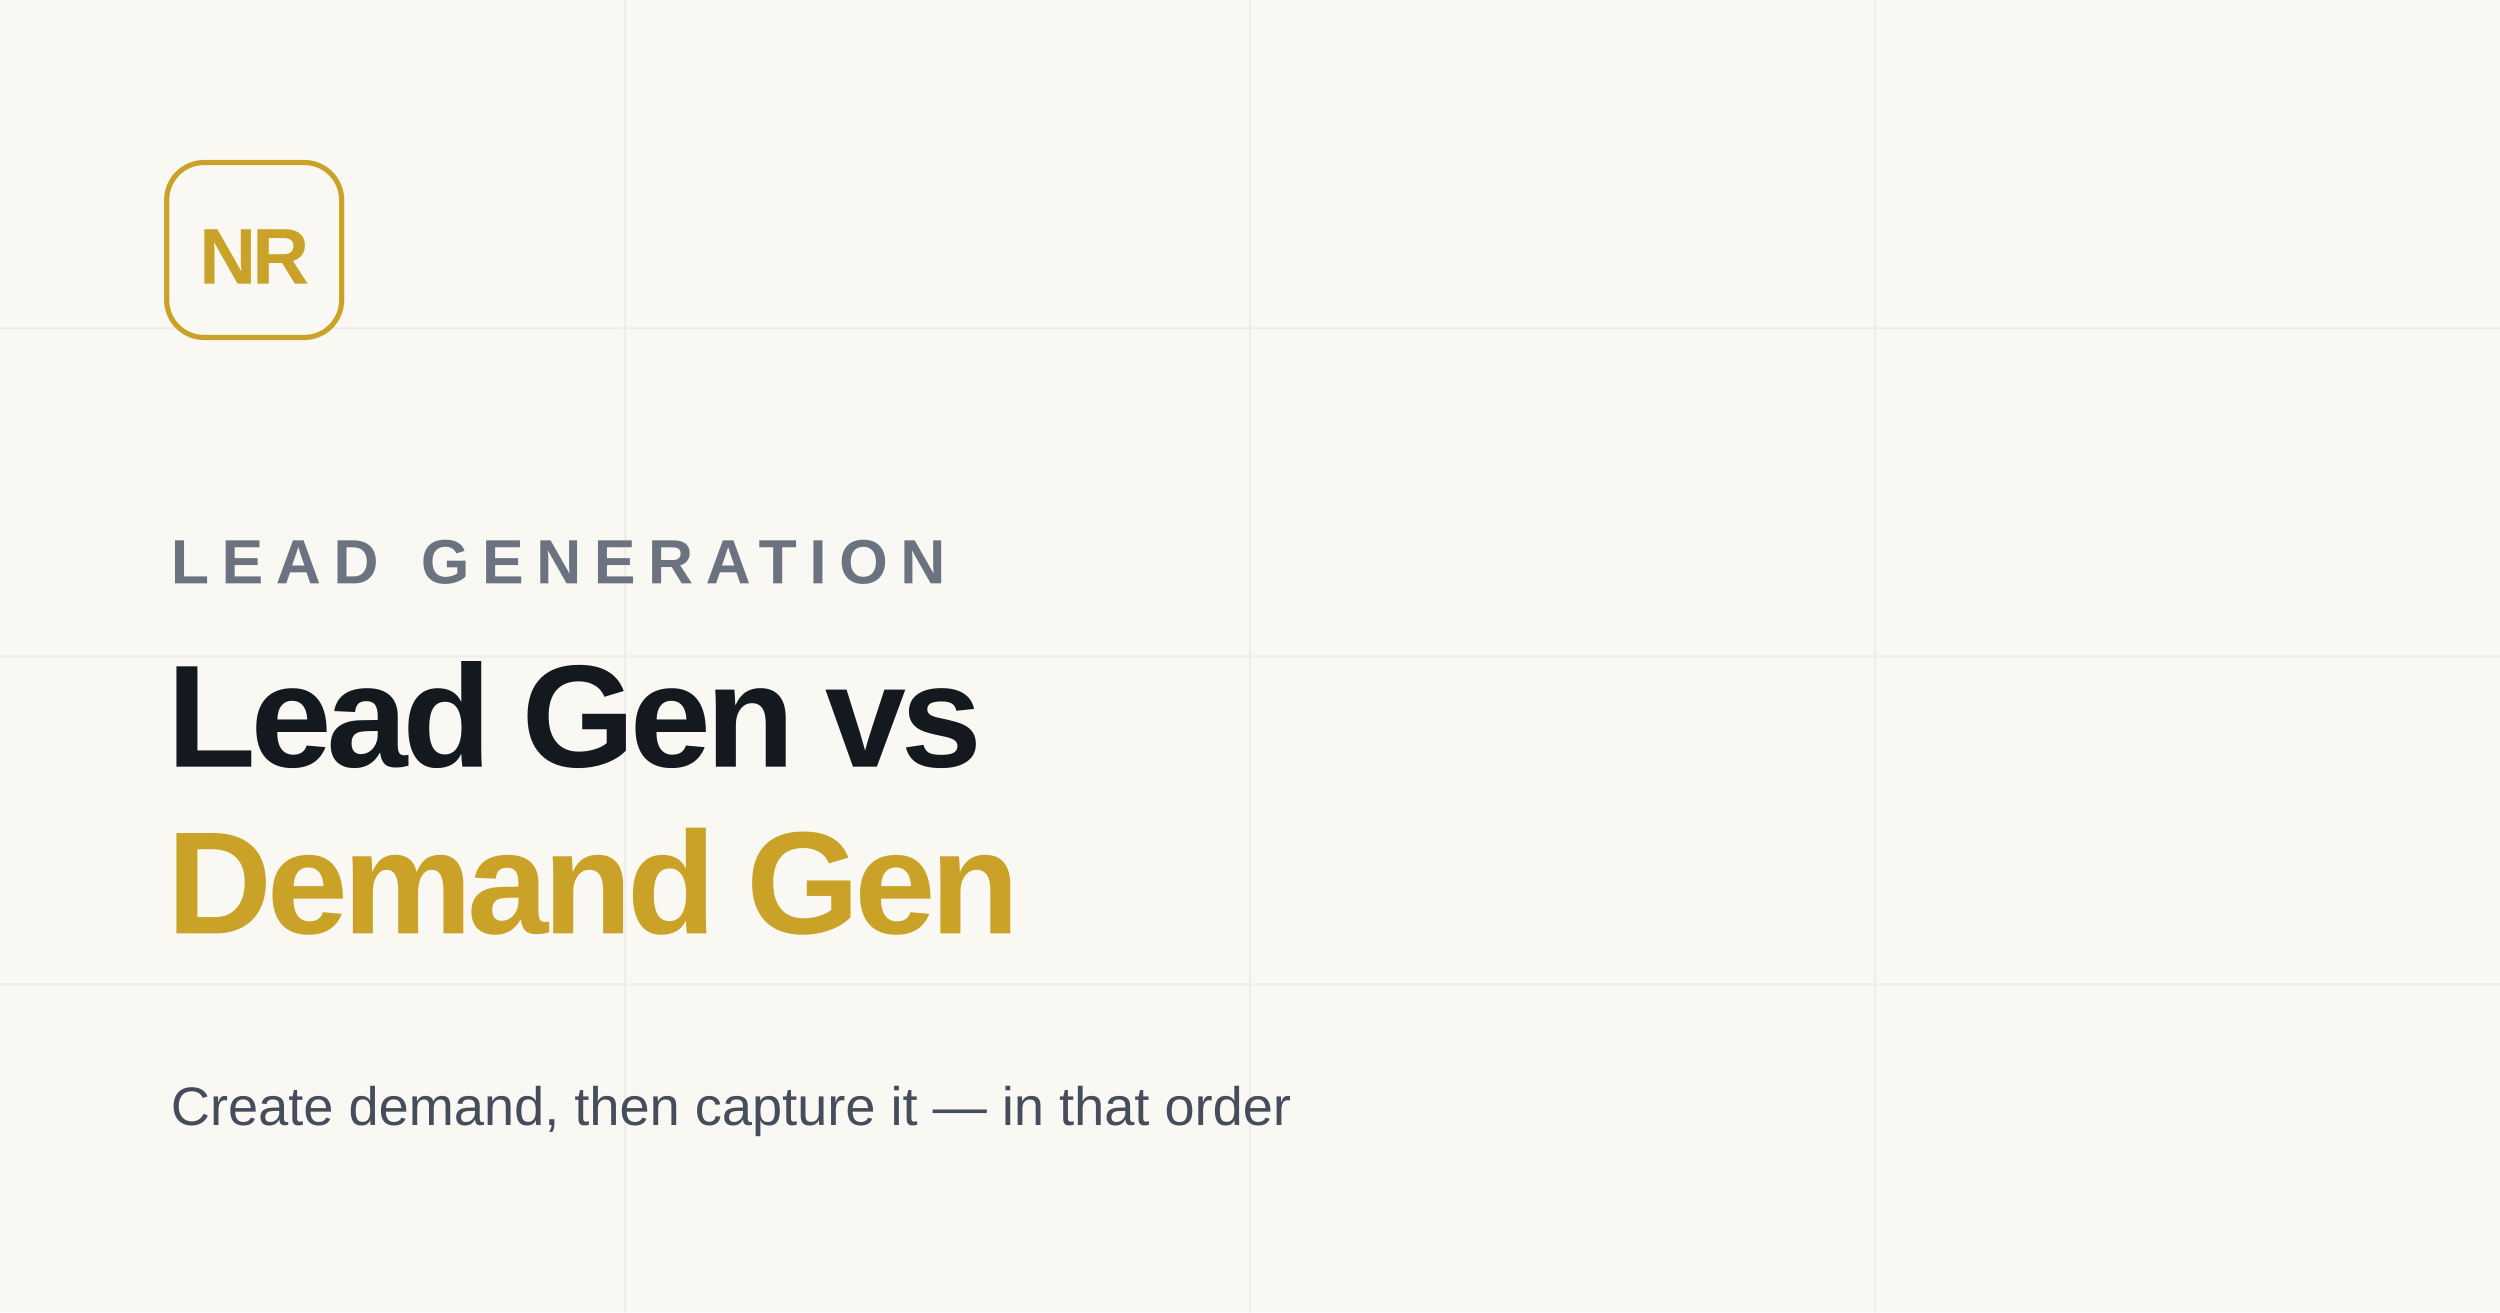
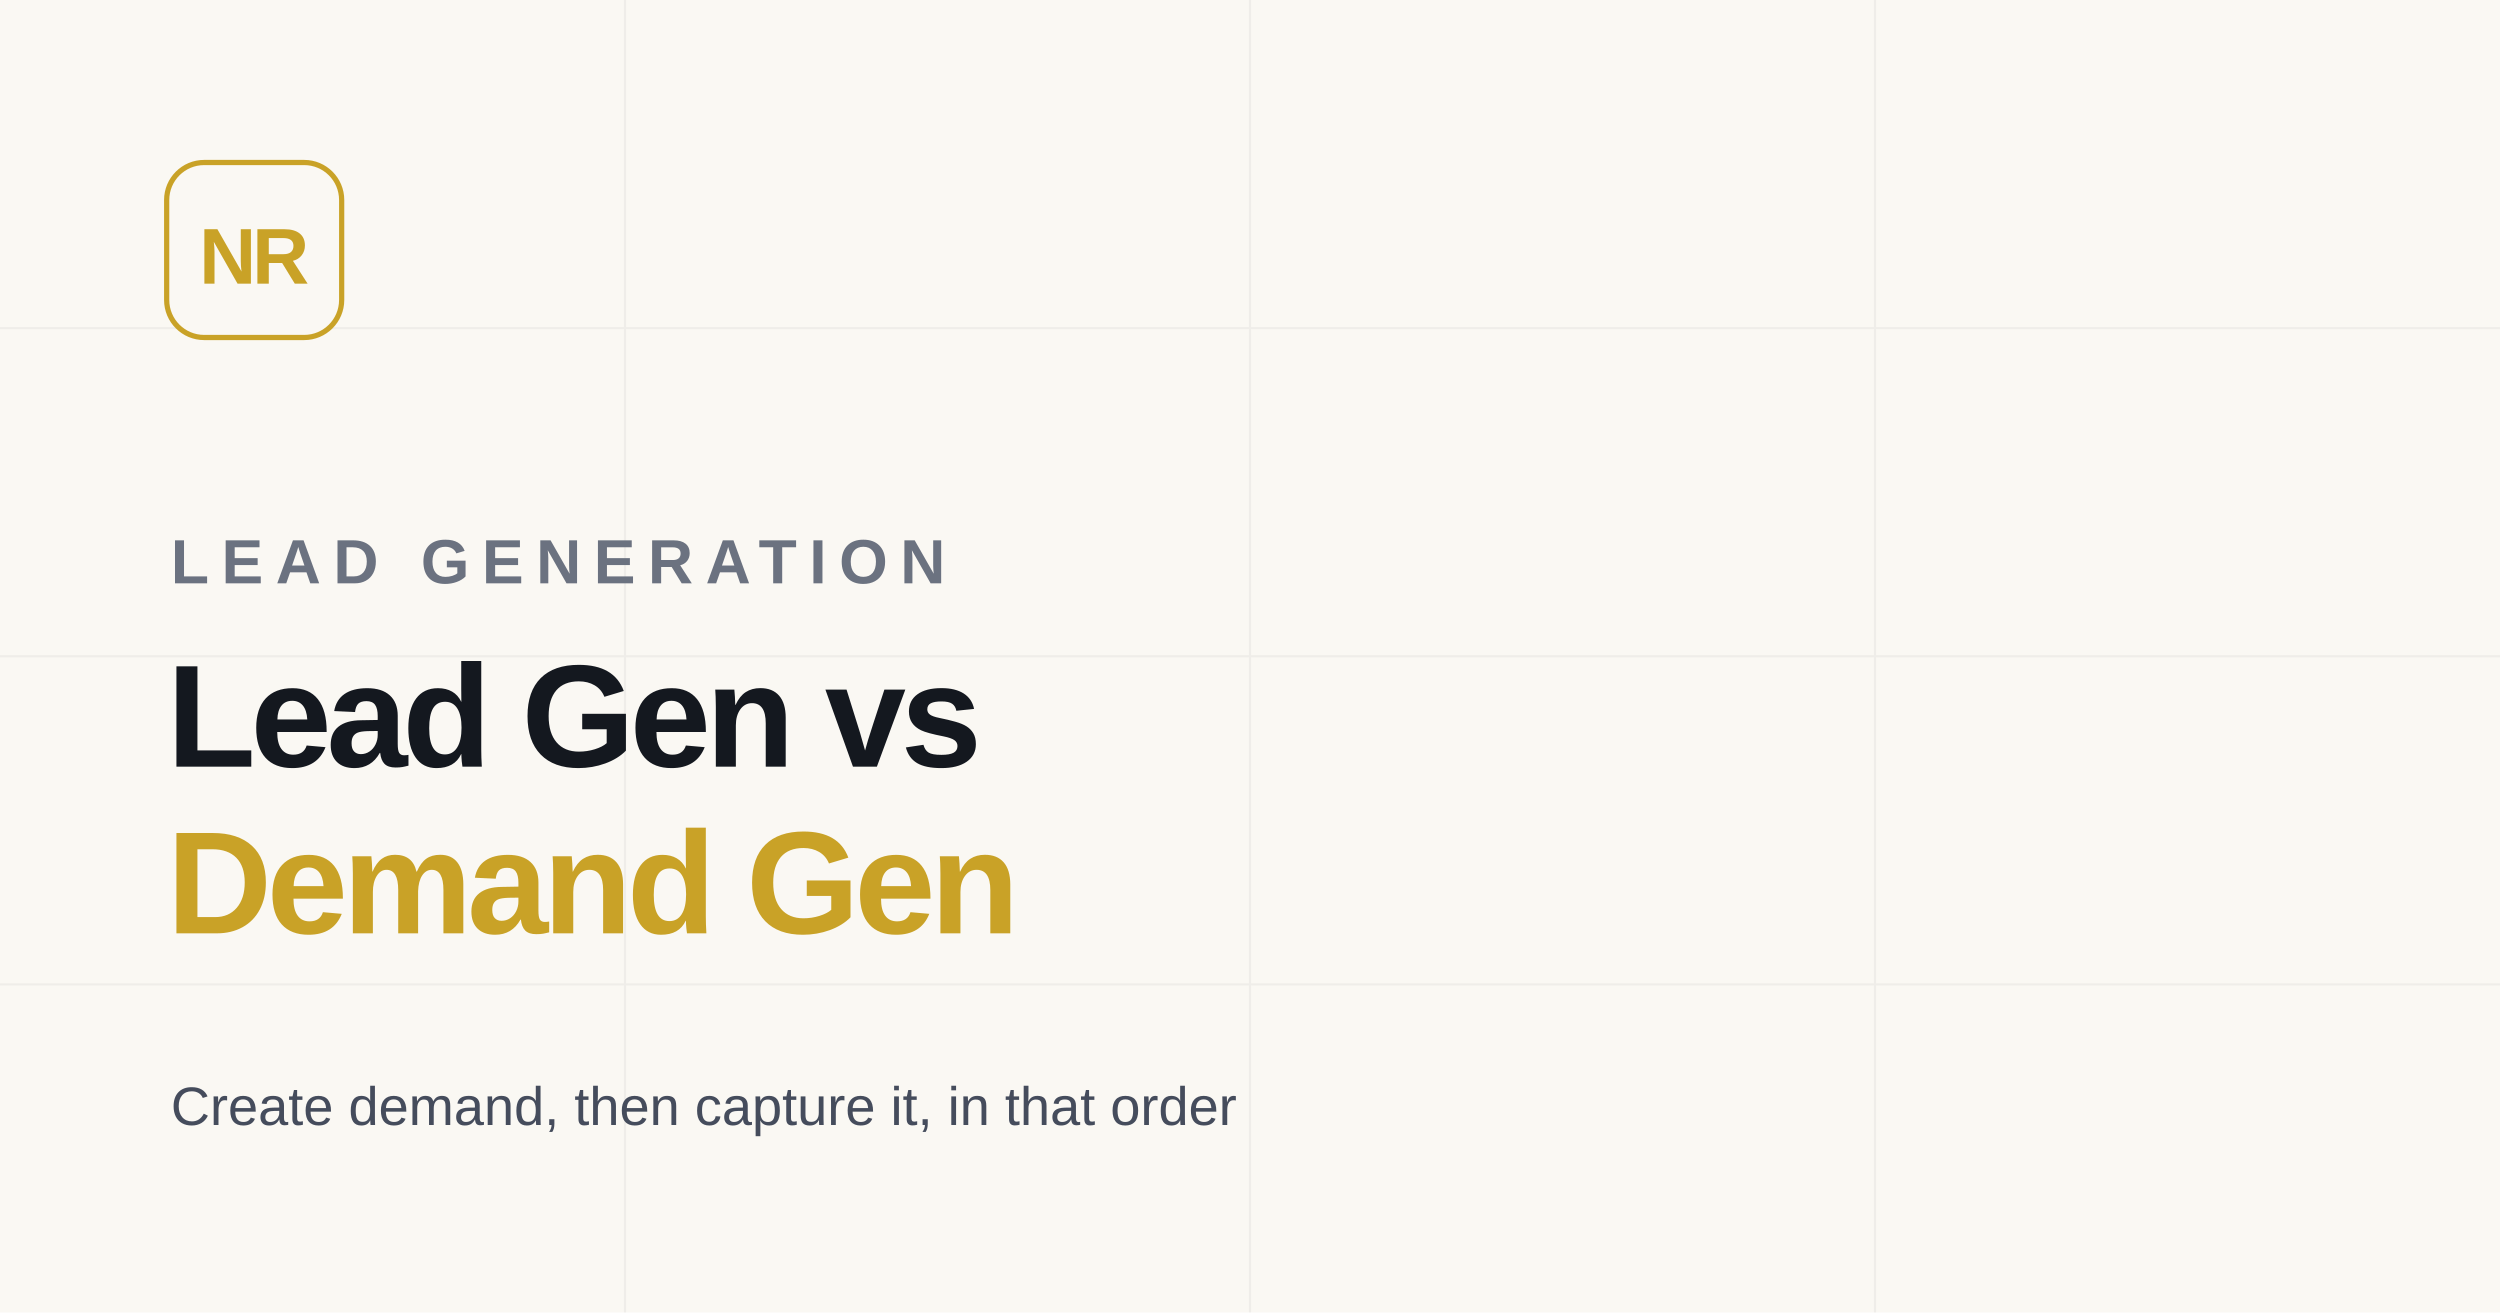
<svg xmlns="http://www.w3.org/2000/svg" viewBox="0 0 1200 630" width="1200" height="630">
  <defs>
    <radialGradient id="glow" cx="0" cy="0" r="1" gradientTransform="translate(1120 70) scale(560)">
      <stop offset="0" stop-color="#c9a227" stop-opacity=".16" />
      <stop offset="1" stop-color="#c9a227" stop-opacity="0" />
    </radialGradient>
  </defs>
  <rect width="1200" height="630" fill="#faf8f3" />
  <rect width="1200" height="630" fill="url(#glow)" />
  <g fill="none" stroke="#14181f" stroke-opacity=".05">
    <path d="M0 157.5H1200M0 315H1200M0 472.5H1200M300 0V630M600 0V630M900 0V630" />
  </g>
  <rect x="80" y="78" width="84" height="84" rx="18" fill="#faf8f3" stroke="#c9a227" stroke-width="2.5" />
  <text x="122" y="123" font-family="'Poppins','Segoe UI',Arial,sans-serif" font-size="38" font-weight="800" letter-spacing="-2" fill="#c9a227" text-anchor="middle" dominant-baseline="central">NR</text>
  <text x="82" y="280" font-family="'Poppins','Segoe UI',Arial,sans-serif" font-size="30" font-weight="700" letter-spacing="6" fill="#6b7280">LEAD GENERATION</text>
  <g font-family="'Poppins','Segoe UI',Arial,sans-serif" font-size="70" font-weight="800" letter-spacing="-2.5">
    <text x="80" y="368" fill="#14181f">Lead Gen vs</text>
    <text x="80" y="448" fill="#14181f">
      <tspan fill="#c9a227">Demand Gen</tspan>
    </text>
  </g>
-   <text x="82" y="540" font-family="'Poppins','Segoe UI',Arial,sans-serif" font-size="26" font-weight="500" fill="#454c5c">Create demand, then capture it — in that order</text>
+   <text x="82" y="540" font-family="'Poppins','Segoe UI',Arial,sans-serif" font-size="26" font-weight="500" fill="#454c5c">Create demand, then capture it, in that order</text>
</svg>
